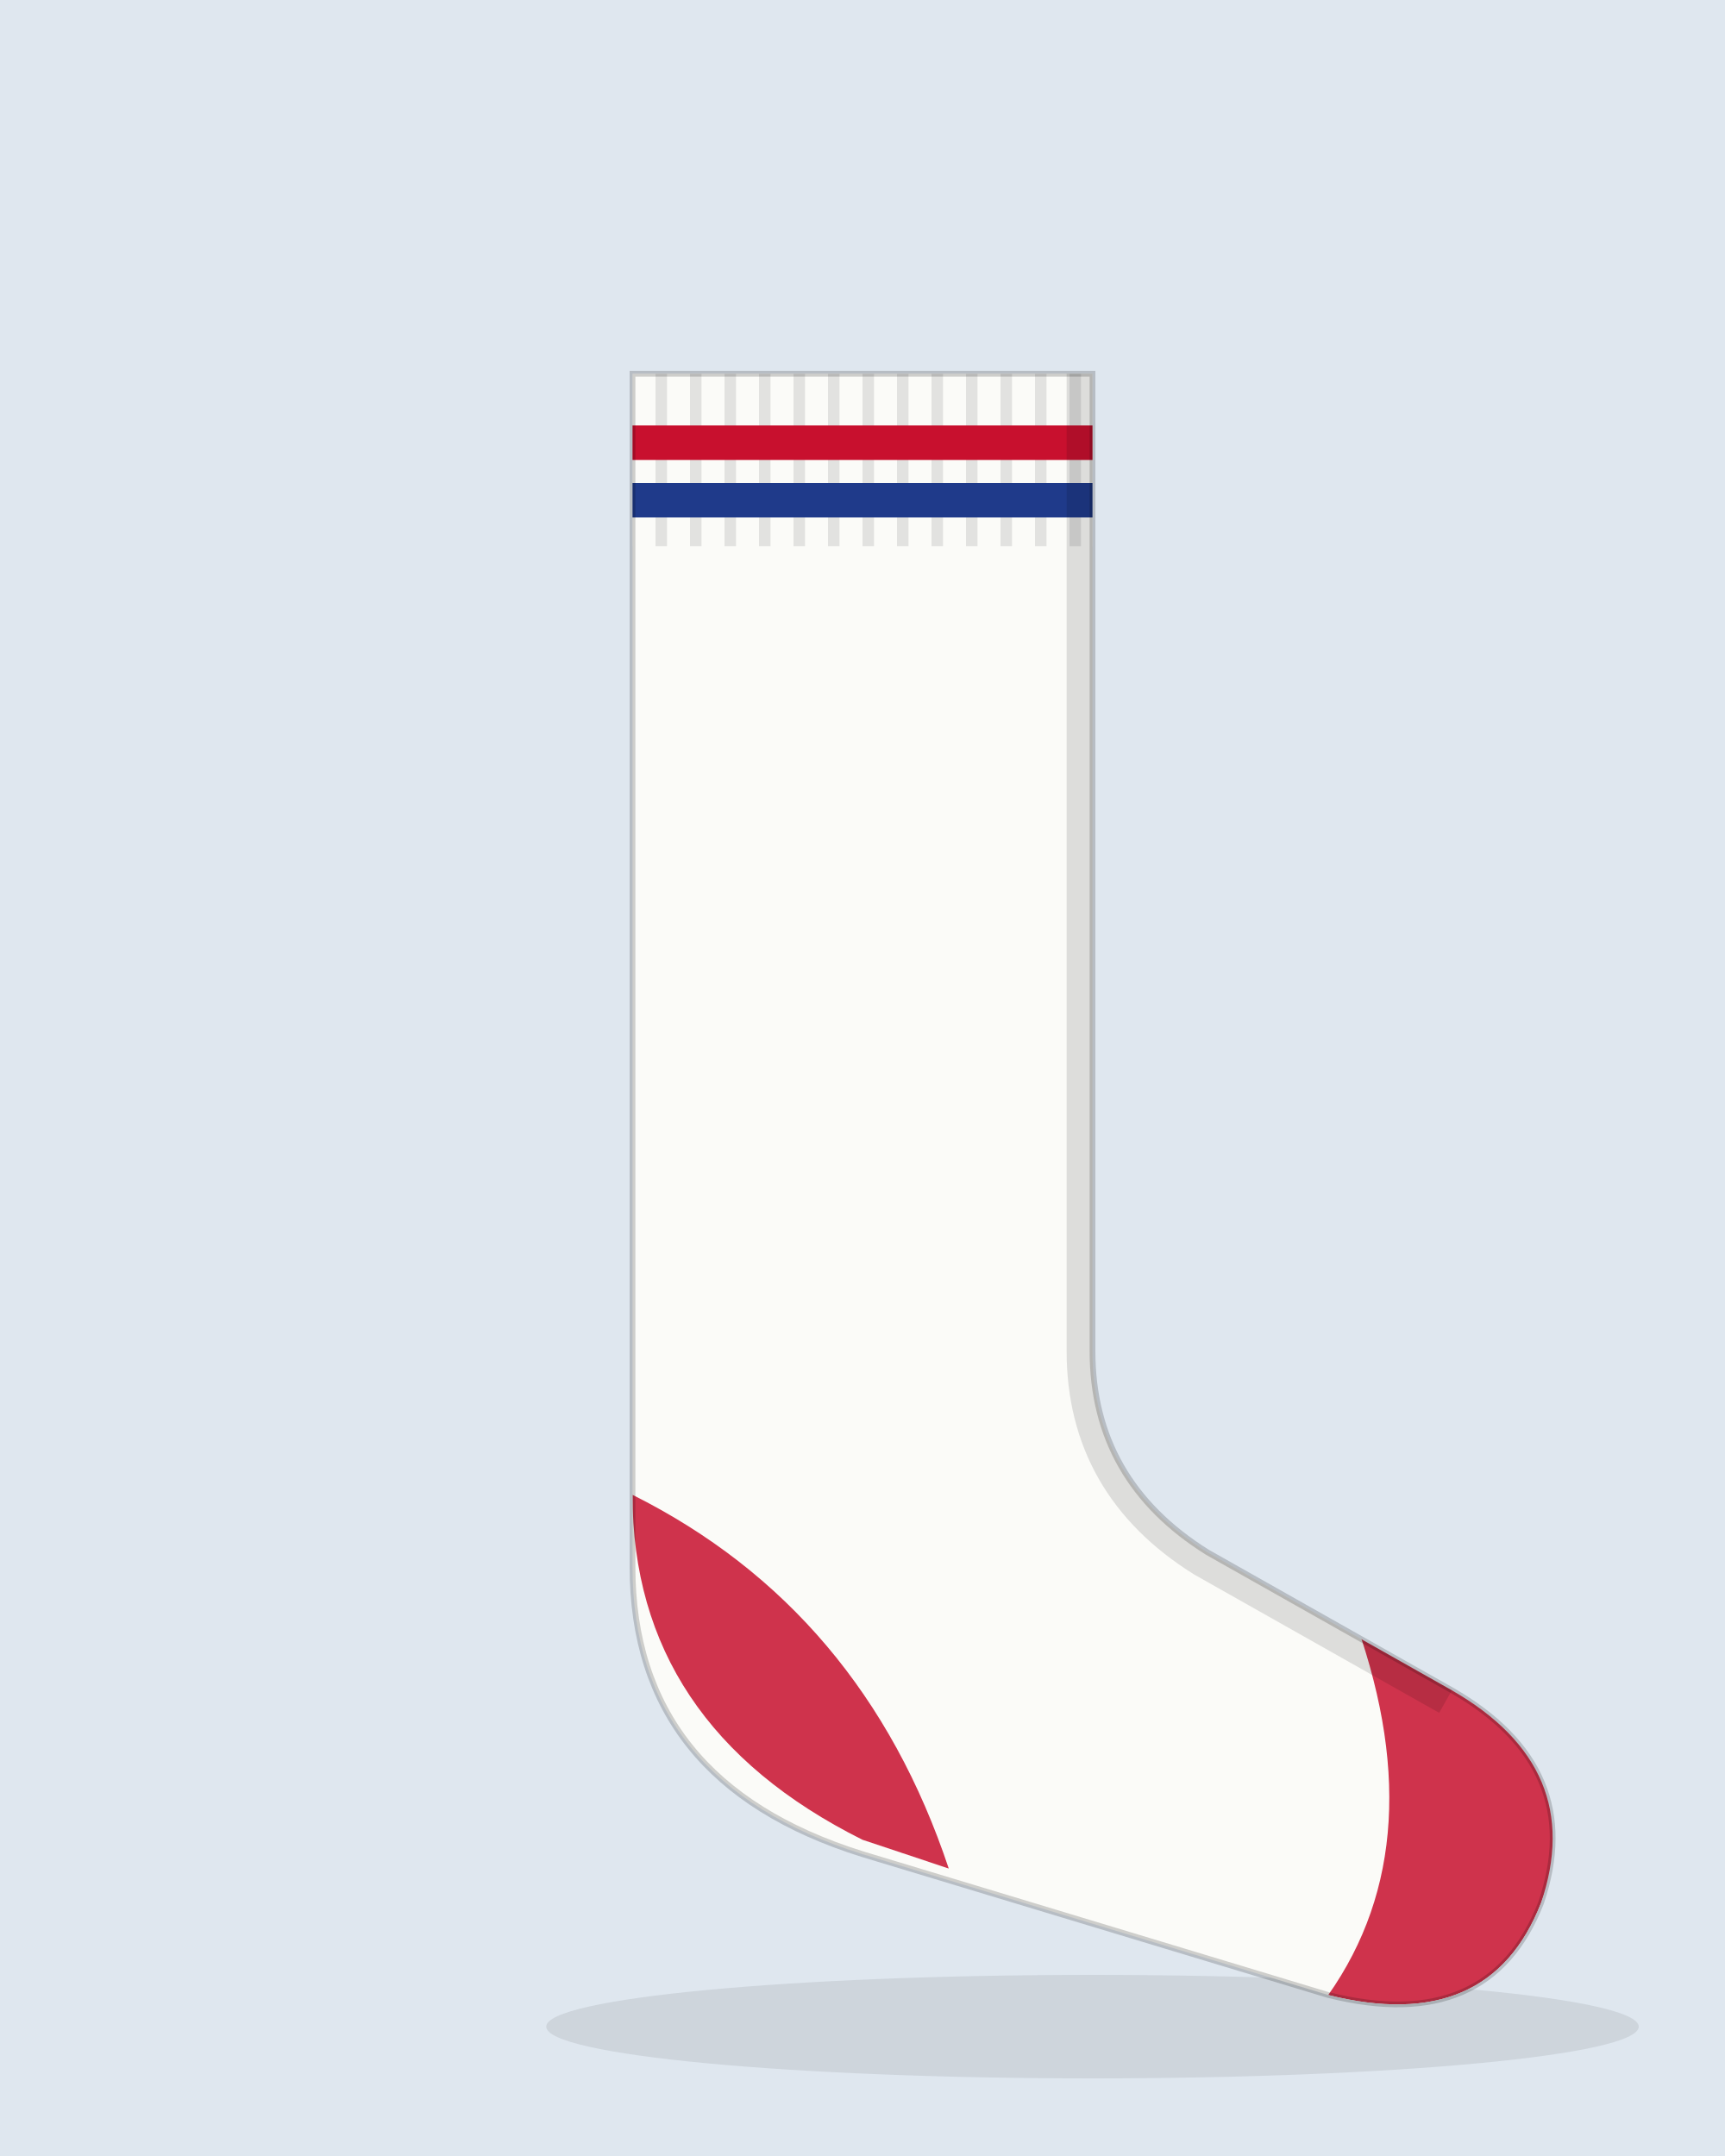
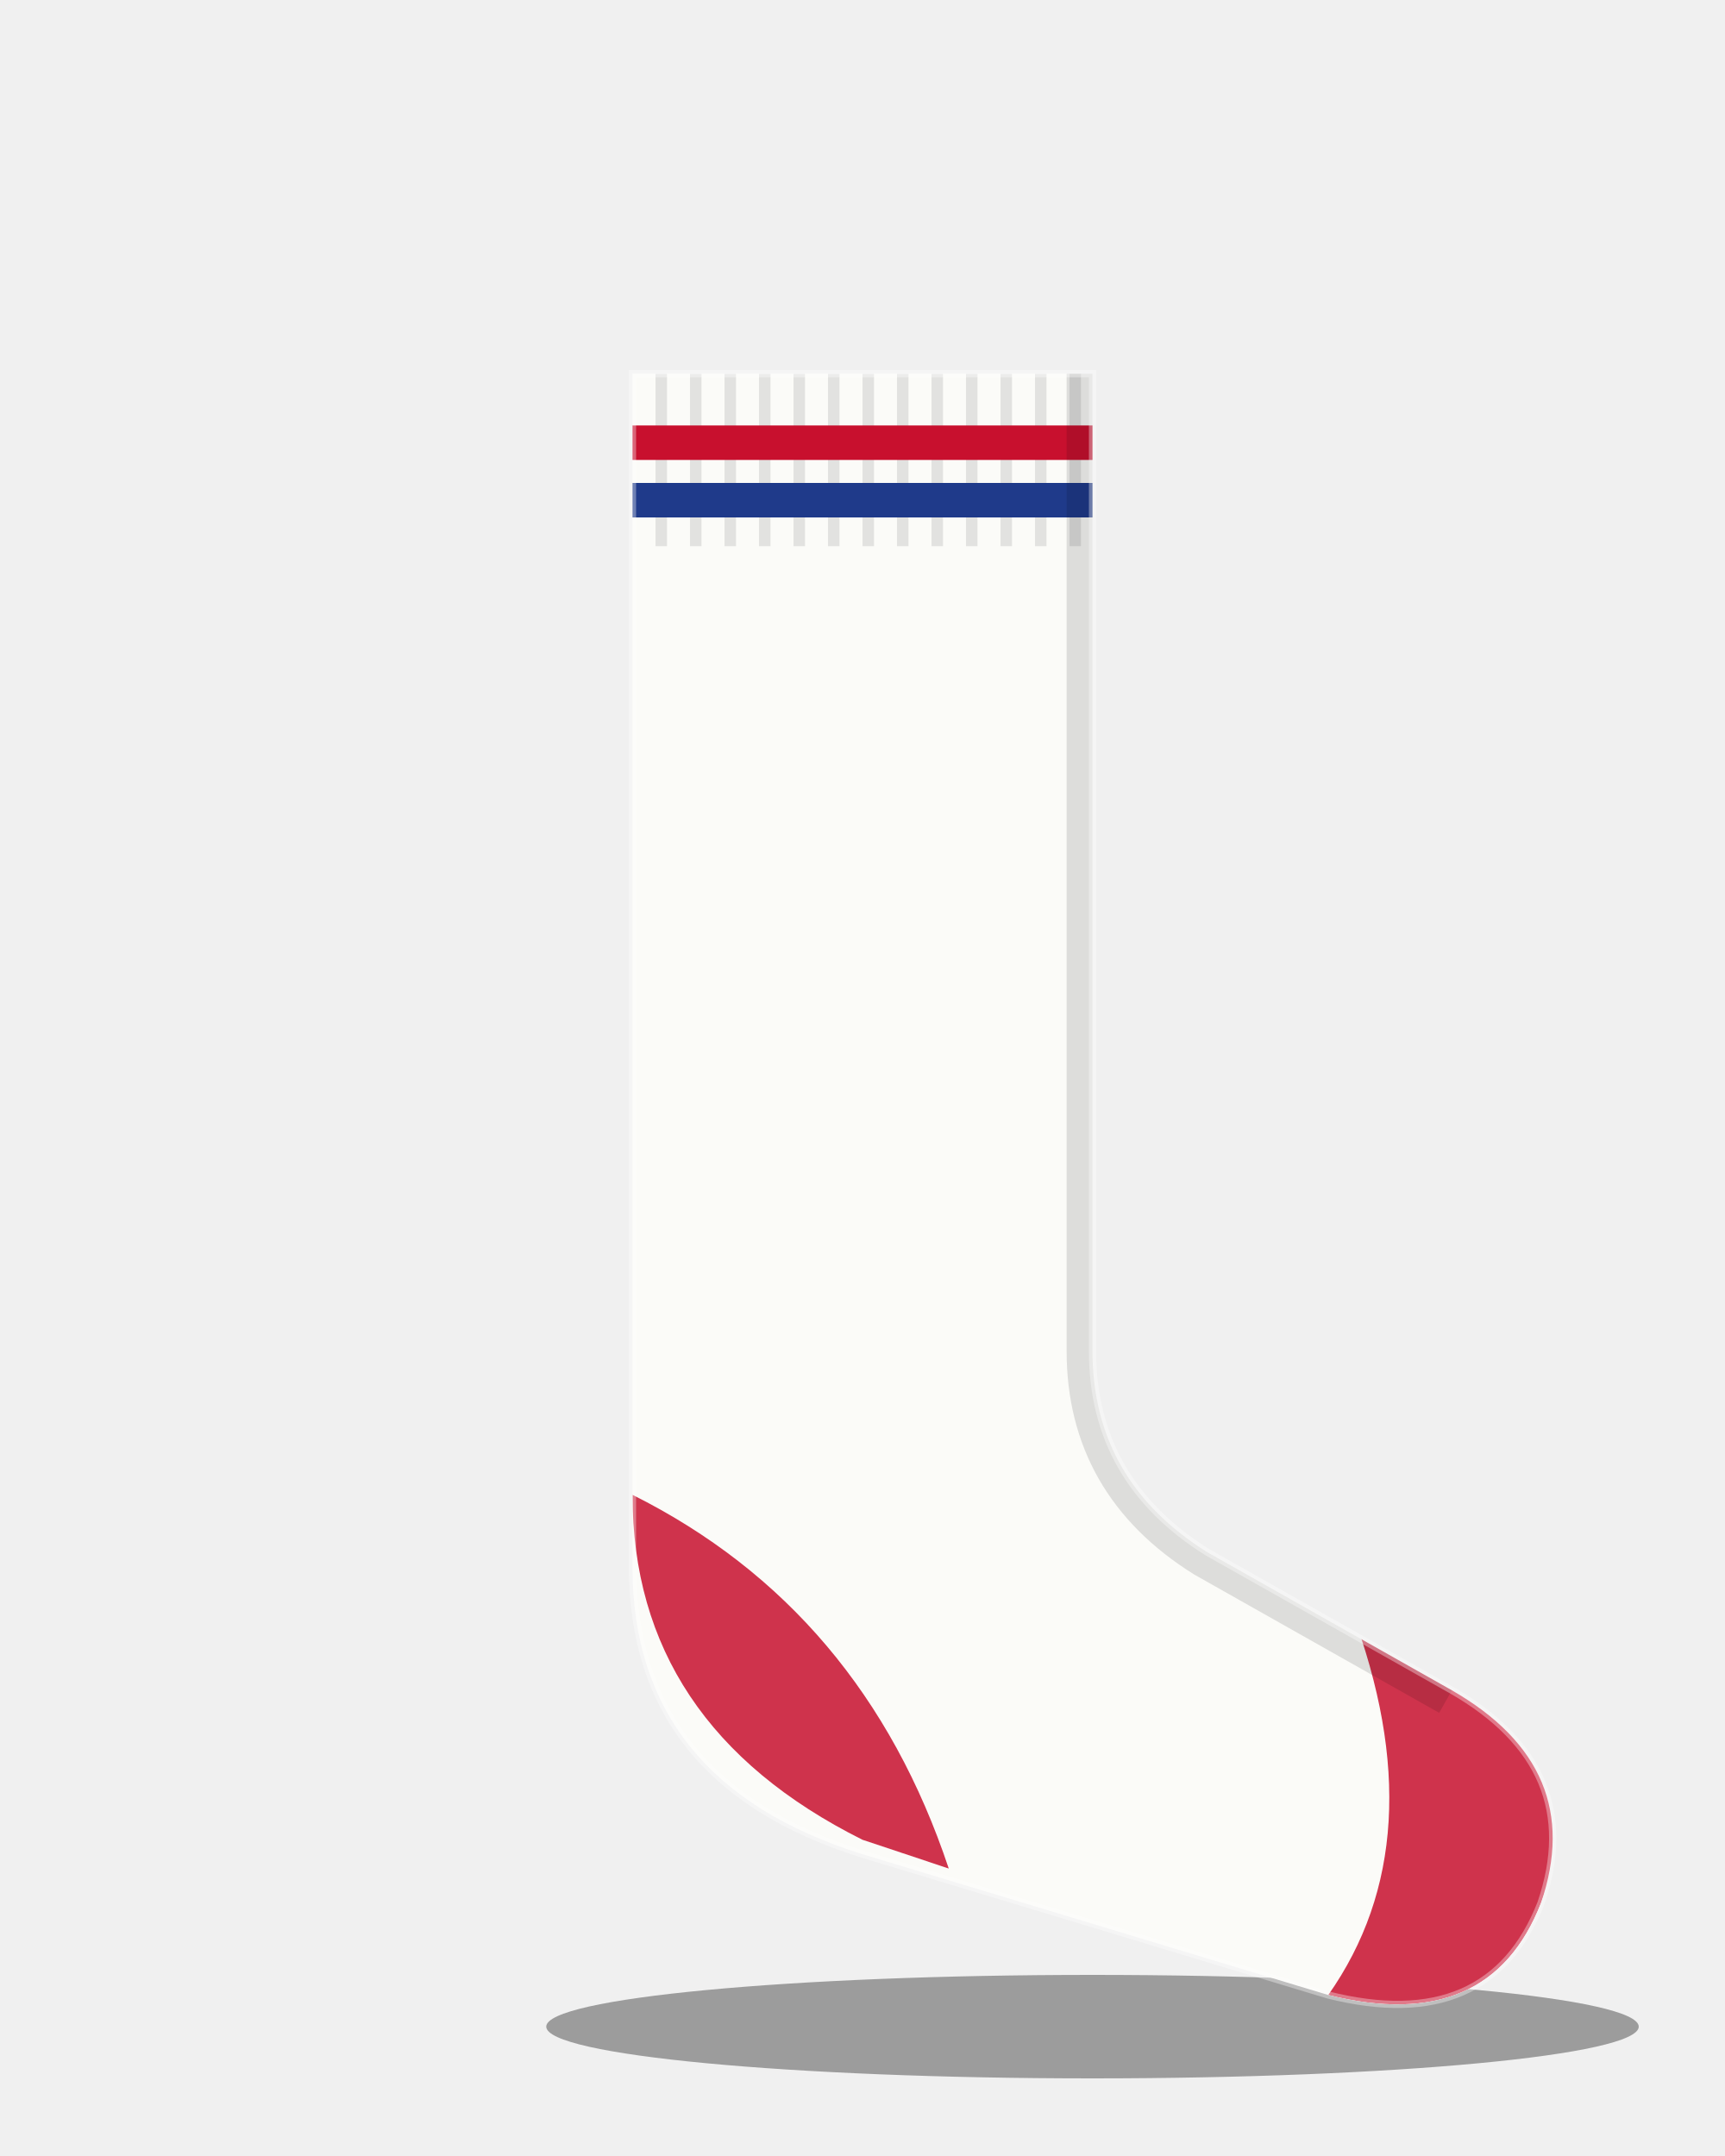
<svg xmlns="http://www.w3.org/2000/svg" viewBox="0 0 600 750" width="600" height="750">
-   <rect width="600" height="750" fill="#dfe7ef" />
-   <ellipse cx="380" cy="705" rx="190" ry="18" fill="#000" opacity="0.08" />
+   <ellipse cx="380" cy="705" rx="190" ry="18" fill="#000" opacity="0.35" />
  <defs>
    <pattern id="a-p" width="10" height="10" patternUnits="userSpaceOnUse">
      <rect width="10" height="10" fill="#fbfbf8" />
    </pattern>
    <clipPath id="a-clip">
      <path d="M220 130 L380 130 L380 470 Q380 515 420 540 L505 588 Q552 615 536 662 Q518 708 462 694 L300 645 Q220 620 220 545 Z" />
    </clipPath>
  </defs>
  <g>
    <path d="M220 130 L380 130 L380 470 Q380 515 420 540 L505 588 Q552 615 536 662 Q518 708 462 694 L300 645 Q220 620 220 545 Z" fill="#fbfbf8" />
    <g clip-path="url(#a-clip)">
      <rect x="220" y="130" width="160" height="60" fill="#fbfbf8" opacity="0.92" />
      <rect x="228" y="130" width="4" height="60" fill="#000" opacity="0.10" />
      <rect x="240" y="130" width="4" height="60" fill="#000" opacity="0.10" />
      <rect x="252" y="130" width="4" height="60" fill="#000" opacity="0.10" />
      <rect x="264" y="130" width="4" height="60" fill="#000" opacity="0.10" />
      <rect x="276" y="130" width="4" height="60" fill="#000" opacity="0.10" />
      <rect x="288" y="130" width="4" height="60" fill="#000" opacity="0.10" />
      <rect x="300" y="130" width="4" height="60" fill="#000" opacity="0.10" />
      <rect x="312" y="130" width="4" height="60" fill="#000" opacity="0.10" />
      <rect x="324" y="130" width="4" height="60" fill="#000" opacity="0.10" />
      <rect x="336" y="130" width="4" height="60" fill="#000" opacity="0.10" />
      <rect x="348" y="130" width="4" height="60" fill="#000" opacity="0.10" />
      <rect x="360" y="130" width="4" height="60" fill="#000" opacity="0.10" />
      <rect x="372" y="130" width="4" height="60" fill="#000" opacity="0.10" />
      <rect x="220" y="148" width="160" height="12" fill="#c8102e" />
      <rect x="220" y="168" width="160" height="12" fill="#1f3a8a" />
      <path d="M220 520 Q220 600 300 640 L330 650 Q300 560 220 520 Z" fill="#c8102e" opacity="0.85" />
      <path d="M470 560 Q560 600 536 662 Q518 708 462 694 Q500 640 470 560 Z" fill="#c8102e" opacity="0.85" />
      <path d="M380 130 L380 470 Q380 515 420 540 L505 588" fill="none" stroke="#000" stroke-opacity="0.12" stroke-width="18" />
    </g>
-     <path d="M220 130 L380 130 L380 470 Q380 515 420 540 L505 588 Q552 615 536 662 Q518 708 462 694 L300 645 Q220 620 220 545 Z" fill="none" stroke="#000" stroke-opacity="0.18" stroke-width="2" />
+     <path d="M220 130 L380 130 L380 470 Q380 515 420 540 L505 588 Q552 615 536 662 Q518 708 462 694 L300 645 Q220 620 220 545 Z" fill="none" stroke="#fff" stroke-opacity="0.35" stroke-width="2.5" />
  </g>
</svg>
